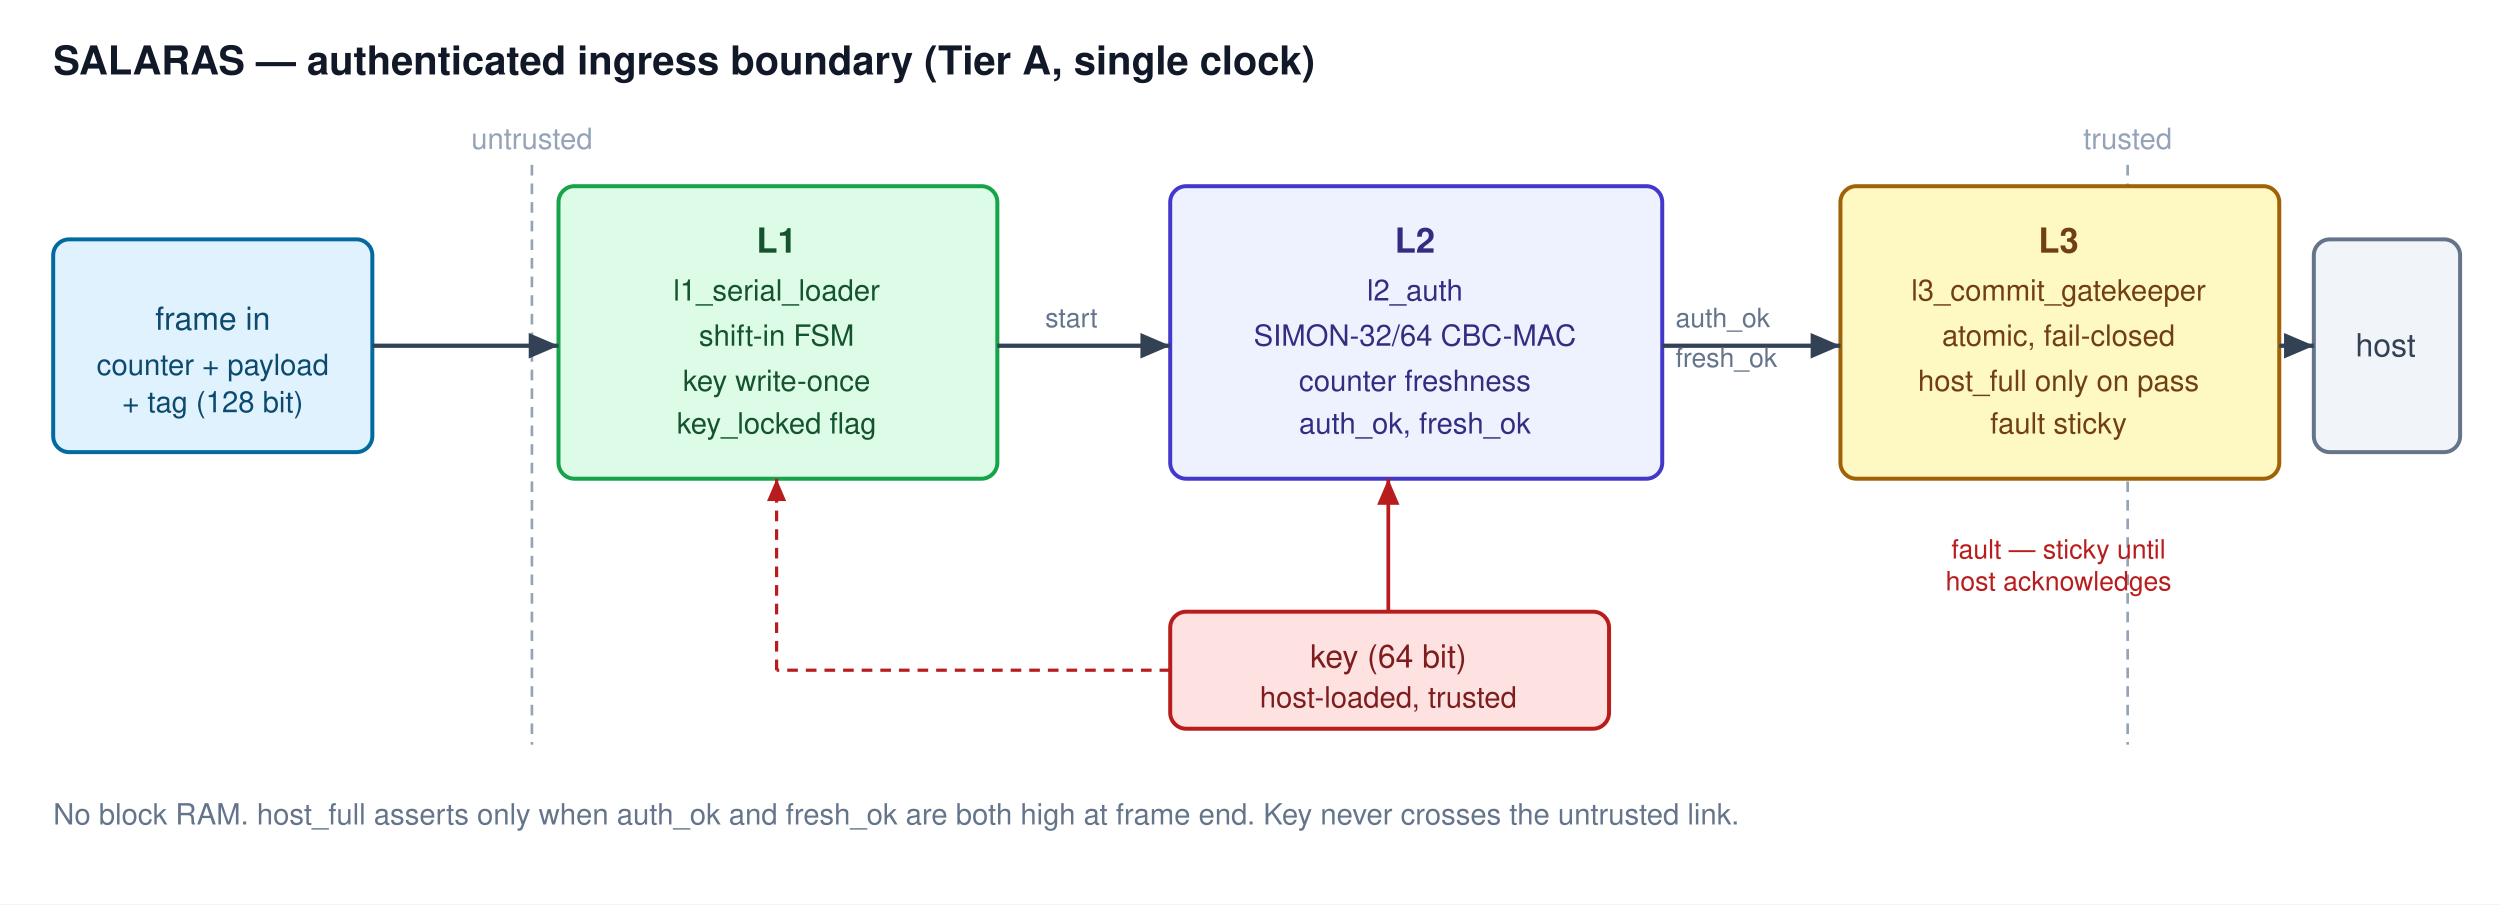
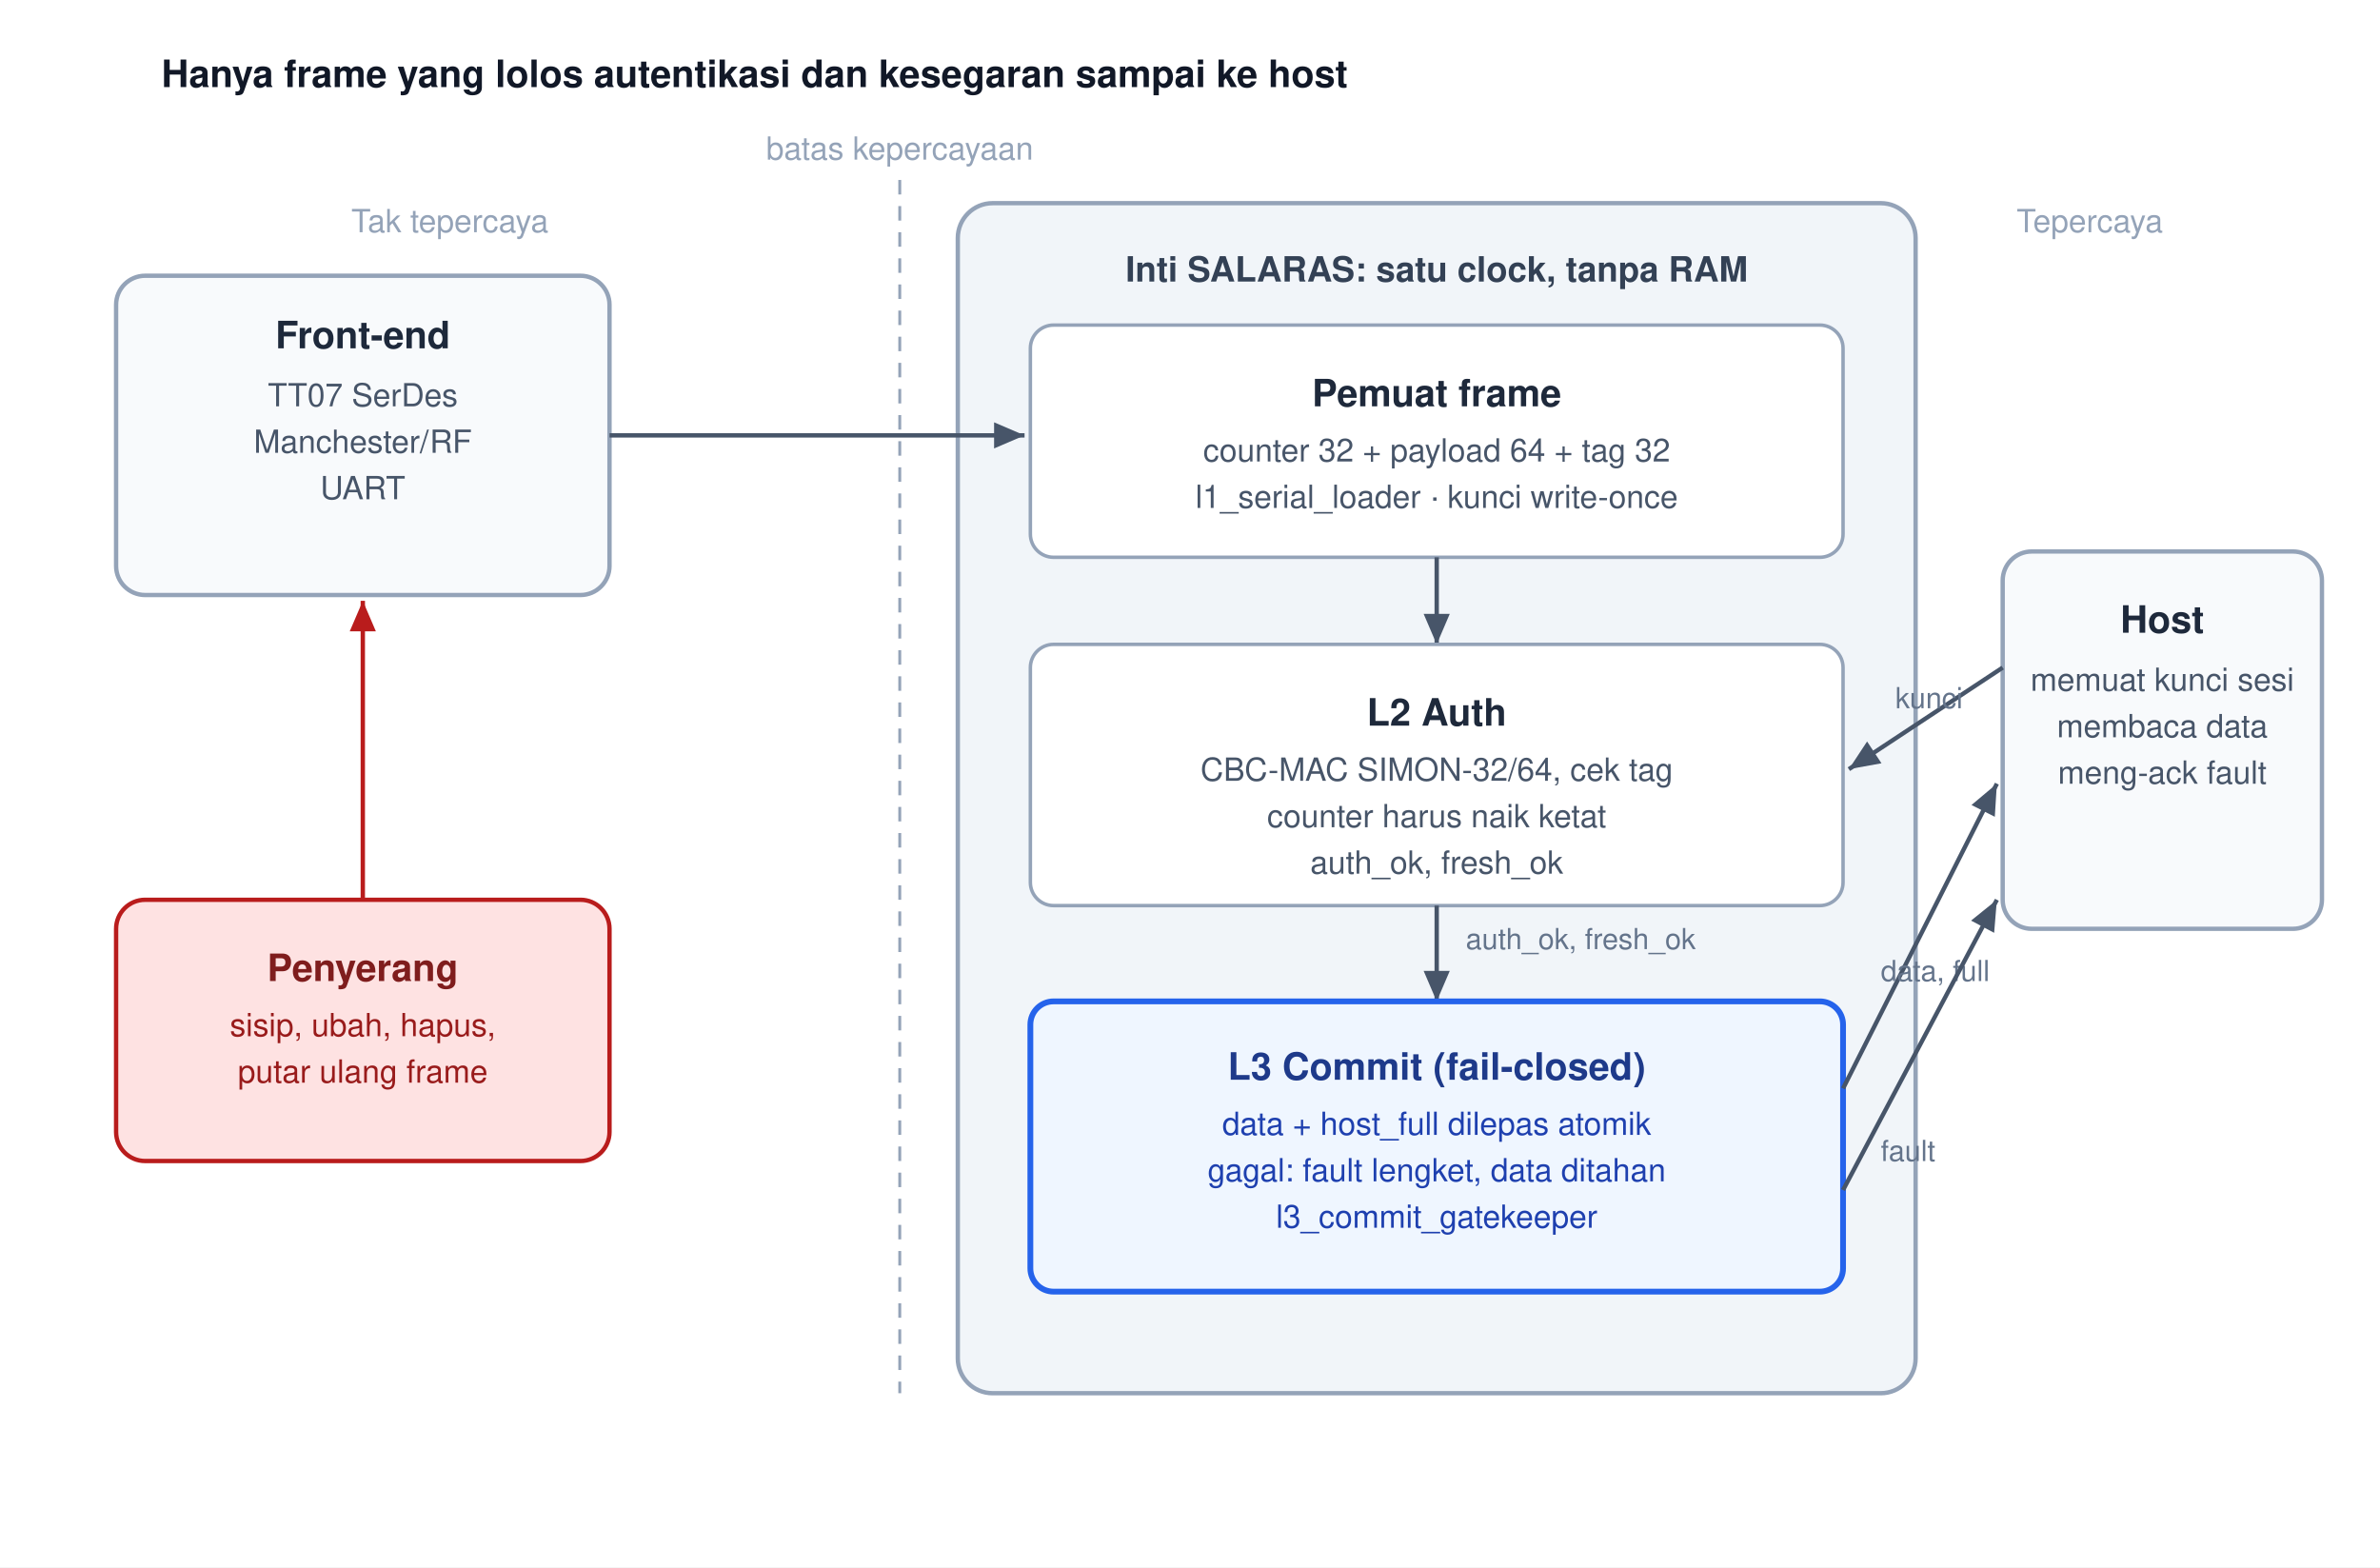
- <svg xmlns="http://www.w3.org/2000/svg" viewBox="0 0 940 340" font-family="Helvetica, Arial, sans-serif">
-   <rect x="0" y="0" width="940" height="340" fill="#ffffff" />
-   <text x="20" y="28" font-size="15" font-weight="700" fill="#111827">SALARAS — authenticated ingress boundary (Tier A, single clock)</text>
-   <text x="200" y="56" font-size="11" fill="#94a3b8" text-anchor="middle">untrusted</text>
-   <line x1="200" y1="62" x2="200" y2="280" stroke="#94a3b8" stroke-width="1" stroke-dasharray="4 3" />
-   <text x="800" y="56" font-size="11" fill="#94a3b8" text-anchor="middle">trusted</text>
-   <line x1="800" y1="62" x2="800" y2="280" stroke="#94a3b8" stroke-width="1" stroke-dasharray="4 3" />
-   <rect x="20" y="90" width="120" height="80" rx="6" fill="#e0f2fe" stroke="#0369a1" stroke-width="1.5" />
-   <text x="80" y="124" font-size="12" text-anchor="middle" fill="#0c4a6e">frame in</text>
-   <text x="80" y="141" font-size="11" text-anchor="middle" fill="#0c4a6e">counter + payload</text>
-   <text x="80" y="155" font-size="11" text-anchor="middle" fill="#0c4a6e">+ tag (128 bit)</text>
-   <rect x="210" y="70" width="165" height="110" rx="6" fill="#dcfce7" stroke="#16a34a" stroke-width="1.5" />
-   <text x="292" y="95" font-size="13" font-weight="700" text-anchor="middle" fill="#14532d">L1</text>
-   <text x="292" y="113" font-size="11" text-anchor="middle" fill="#14532d">l1_serial_loader</text>
-   <text x="292" y="130" font-size="11" text-anchor="middle" fill="#14532d">shift-in FSM</text>
-   <text x="292" y="147" font-size="11" text-anchor="middle" fill="#14532d">key write-once</text>
-   <text x="292" y="163" font-size="11" text-anchor="middle" fill="#14532d">key_locked flag</text>
-   <rect x="440" y="70" width="185" height="110" rx="6" fill="#eef2ff" stroke="#4338ca" stroke-width="1.5" />
-   <text x="532" y="95" font-size="13" font-weight="700" text-anchor="middle" fill="#312e81">L2</text>
-   <text x="532" y="113" font-size="11" text-anchor="middle" fill="#312e81">l2_auth</text>
-   <text x="532" y="130" font-size="11" text-anchor="middle" fill="#312e81">SIMON-32/64 CBC-MAC</text>
-   <text x="532" y="147" font-size="11" text-anchor="middle" fill="#312e81">counter freshness</text>
-   <text x="532" y="163" font-size="11" text-anchor="middle" fill="#312e81">auth_ok, fresh_ok</text>
-   <rect x="692" y="70" width="165" height="110" rx="6" fill="#fef9c3" stroke="#a16207" stroke-width="1.5" />
-   <text x="774" y="95" font-size="13" font-weight="700" text-anchor="middle" fill="#713f12">L3</text>
-   <text x="774" y="113" font-size="11" text-anchor="middle" fill="#713f12">l3_commit_gatekeeper</text>
-   <text x="774" y="130" font-size="11" text-anchor="middle" fill="#713f12">atomic, fail-closed</text>
-   <text x="774" y="147" font-size="11" text-anchor="middle" fill="#713f12">host_full only on pass</text>
-   <text x="774" y="163" font-size="11" text-anchor="middle" fill="#713f12">fault sticky</text>
-   <rect x="870" y="90" width="55" height="80" rx="6" fill="#f1f5f9" stroke="#64748b" stroke-width="1.5" />
-   <text x="897" y="134" font-size="12" text-anchor="middle" fill="#334155">host</text>
-   <line x1="140" y1="130" x2="210" y2="130" stroke="#334155" stroke-width="1.6" marker-end="url(#a)" />
-   <line x1="375" y1="130" x2="440" y2="130" stroke="#334155" stroke-width="1.6" marker-end="url(#a)" />
-   <line x1="625" y1="130" x2="692" y2="130" stroke="#334155" stroke-width="1.6" marker-end="url(#a)" />
-   <line x1="857" y1="130" x2="870" y2="130" stroke="#334155" stroke-width="1.6" marker-end="url(#a)" />
-   <text x="393" y="123" font-size="10" fill="#64748b">start</text>
-   <text x="630" y="123" font-size="10" fill="#64748b">auth_ok</text>
-   <text x="630" y="138" font-size="10" fill="#64748b">fresh_ok</text>
-   <rect x="440" y="230" width="165" height="44" rx="6" fill="#fee2e2" stroke="#b91c1c" stroke-width="1.5" />
-   <text x="522" y="251" font-size="12" text-anchor="middle" fill="#7f1d1d">key (64 bit)</text>
-   <text x="522" y="266" font-size="11" text-anchor="middle" fill="#7f1d1d">host-loaded, trusted</text>
-   <line x1="522" y1="230" x2="522" y2="180" stroke="#b91c1c" stroke-width="1.4" marker-end="url(#ar)" />
-   <line x1="440" y1="252" x2="292" y2="252" stroke="#b91c1c" stroke-width="1.2" stroke-dasharray="4 3" />
-   <line x1="292" y1="252" x2="292" y2="180" stroke="#b91c1c" stroke-width="1.2" stroke-dasharray="4 3" marker-end="url(#ar)" />
-   <text x="774" y="210" font-size="10" fill="#b91c1c" text-anchor="middle">fault — sticky until</text>
-   <text x="774" y="222" font-size="10" fill="#b91c1c" text-anchor="middle">host acknowledges</text>
+ <svg xmlns="http://www.w3.org/2000/svg" viewBox="0 0 820 540" font-family="Helvetica, Arial, sans-serif">
+   <rect x="0" y="0" width="820" height="540" fill="#ffffff" />
+   <text x="260" y="30" font-size="13" font-weight="700" fill="#111827" text-anchor="middle">Hanya frame yang lolos autentikasi dan kesegaran sampai ke host</text>
+   <text x="310" y="55" font-size="11" fill="#94a3b8" text-anchor="middle">batas kepercayaan</text>
+   <line x1="310" y1="62" x2="310" y2="480" stroke="#94a3b8" stroke-width="1" stroke-dasharray="5 4" />
+   <text x="155" y="80" font-size="11" fill="#94a3b8" text-anchor="middle">Tak tepercaya</text>
+   <text x="720" y="80" font-size="11" fill="#94a3b8" text-anchor="middle">Tepercaya</text>
+   <rect x="40" y="95" width="170" height="110" rx="10" fill="#f8fafc" stroke="#94a3b8" stroke-width="1.5" />
+   <text x="125" y="120" font-size="13" font-weight="700" text-anchor="middle" fill="#1e293b">Front-end</text>
+   <text x="125" y="140" font-size="11" text-anchor="middle" fill="#475569">TT07 SerDes</text>
+   <text x="125" y="156" font-size="11" text-anchor="middle" fill="#475569">Manchester/RF</text>
+   <text x="125" y="172" font-size="11" text-anchor="middle" fill="#475569">UART</text>
+   <rect x="40" y="310" width="170" height="90" rx="10" fill="#fee2e2" stroke="#b91c1c" stroke-width="1.5" />
+   <text x="125" y="338" font-size="13" font-weight="700" text-anchor="middle" fill="#7f1d1d">Penyerang</text>
+   <text x="125" y="357" font-size="11" text-anchor="middle" fill="#991b1b">sisip, ubah, hapus,</text>
+   <text x="125" y="373" font-size="11" text-anchor="middle" fill="#991b1b">putar ulang frame</text>
+   <line x1="125" y1="310" x2="125" y2="207" stroke="#b91c1c" stroke-width="1.5" marker-end="url(#ar)" />
+   <rect x="330" y="70" width="330" height="410" rx="12" fill="#f1f5f9" stroke="#94a3b8" stroke-width="1.5" />
+   <text x="495" y="97" font-size="12" font-weight="700" text-anchor="middle" fill="#334155">Inti SALARAS: satu clock, tanpa RAM</text>
+   <rect x="355" y="112" width="280" height="80" rx="8" fill="#ffffff" stroke="#94a3b8" stroke-width="1.2" />
+   <text x="495" y="140" font-size="13" font-weight="700" text-anchor="middle" fill="#1e293b">Pemuat frame</text>
+   <text x="495" y="159" font-size="11" text-anchor="middle" fill="#475569">counter 32 + payload 64 + tag 32</text>
+   <text x="495" y="175" font-size="11" text-anchor="middle" fill="#475569">l1_serial_loader · kunci write-once</text>
+   <line x1="495" y1="192" x2="495" y2="222" stroke="#475569" stroke-width="1.5" marker-end="url(#a)" />
+   <rect x="355" y="222" width="280" height="90" rx="8" fill="#ffffff" stroke="#94a3b8" stroke-width="1.2" />
+   <text x="495" y="250" font-size="13" font-weight="700" text-anchor="middle" fill="#1e293b">L2 Auth</text>
+   <text x="495" y="269" font-size="11" text-anchor="middle" fill="#475569">CBC-MAC SIMON-32/64, cek tag</text>
+   <text x="495" y="285" font-size="11" text-anchor="middle" fill="#475569">counter harus naik ketat</text>
+   <text x="495" y="301" font-size="11" text-anchor="middle" fill="#475569">auth_ok, fresh_ok</text>
+   <text x="505" y="327" font-size="10" fill="#64748b">auth_ok, fresh_ok</text>
+   <line x1="495" y1="312" x2="495" y2="345" stroke="#475569" stroke-width="1.5" marker-end="url(#a)" />
+   <rect x="355" y="345" width="280" height="100" rx="8" fill="#eff6ff" stroke="#2563eb" stroke-width="2" />
+   <text x="495" y="372" font-size="13" font-weight="700" text-anchor="middle" fill="#1e3a8a">L3 Commit (fail-closed)</text>
+   <text x="495" y="391" font-size="11" text-anchor="middle" fill="#1e40af">data + host_full dilepas atomik</text>
+   <text x="495" y="407" font-size="11" text-anchor="middle" fill="#1e40af">gagal: fault lengket, data ditahan</text>
+   <text x="495" y="423" font-size="11" text-anchor="middle" fill="#1e40af">l3_commit_gatekeeper</text>
+   <rect x="690" y="190" width="110" height="130" rx="10" fill="#f8fafc" stroke="#94a3b8" stroke-width="1.5" />
+   <text x="745" y="218" font-size="13" font-weight="700" text-anchor="middle" fill="#1e293b">Host</text>
+   <text x="745" y="238" font-size="11" text-anchor="middle" fill="#475569">memuat kunci sesi</text>
+   <text x="745" y="254" font-size="11" text-anchor="middle" fill="#475569">membaca data</text>
+   <text x="745" y="270" font-size="11" text-anchor="middle" fill="#475569">meng-ack fault</text>
+   <line x1="210" y1="150" x2="353" y2="150" stroke="#475569" stroke-width="1.5" marker-end="url(#a)" />
+   <line x1="635" y1="375" x2="688" y2="270" stroke="#475569" stroke-width="1.5" marker-end="url(#a)" />
+   <text x="648" y="338" font-size="10" fill="#64748b">data, full</text>
+   <line x1="635" y1="410" x2="688" y2="310" stroke="#475569" stroke-width="1.5" marker-end="url(#a)" />
+   <text x="648" y="400" font-size="10" fill="#64748b">fault</text>
+   <line x1="690" y1="230" x2="637" y2="265" stroke="#475569" stroke-width="1.5" marker-end="url(#a)" />
+   <text x="653" y="244" font-size="10" fill="#64748b">kunci</text>
  <defs>
    <marker id="a" markerWidth="9" markerHeight="9" refX="7" refY="3" orient="auto">
-       <path d="M0,0 L7,3 L0,6 z" fill="#334155" />
+       <path d="M0,0 L7,3 L0,6 z" fill="#475569" />
    </marker>
    <marker id="ar" markerWidth="9" markerHeight="9" refX="7" refY="3" orient="auto">
      <path d="M0,0 L7,3 L0,6 z" fill="#b91c1c" />
    </marker>
  </defs>
-   <text x="20" y="310" font-size="11" fill="#64748b">No block RAM. host_full asserts only when auth_ok and fresh_ok are both high at frame end. Key never crosses the untrusted link.</text>
</svg>
